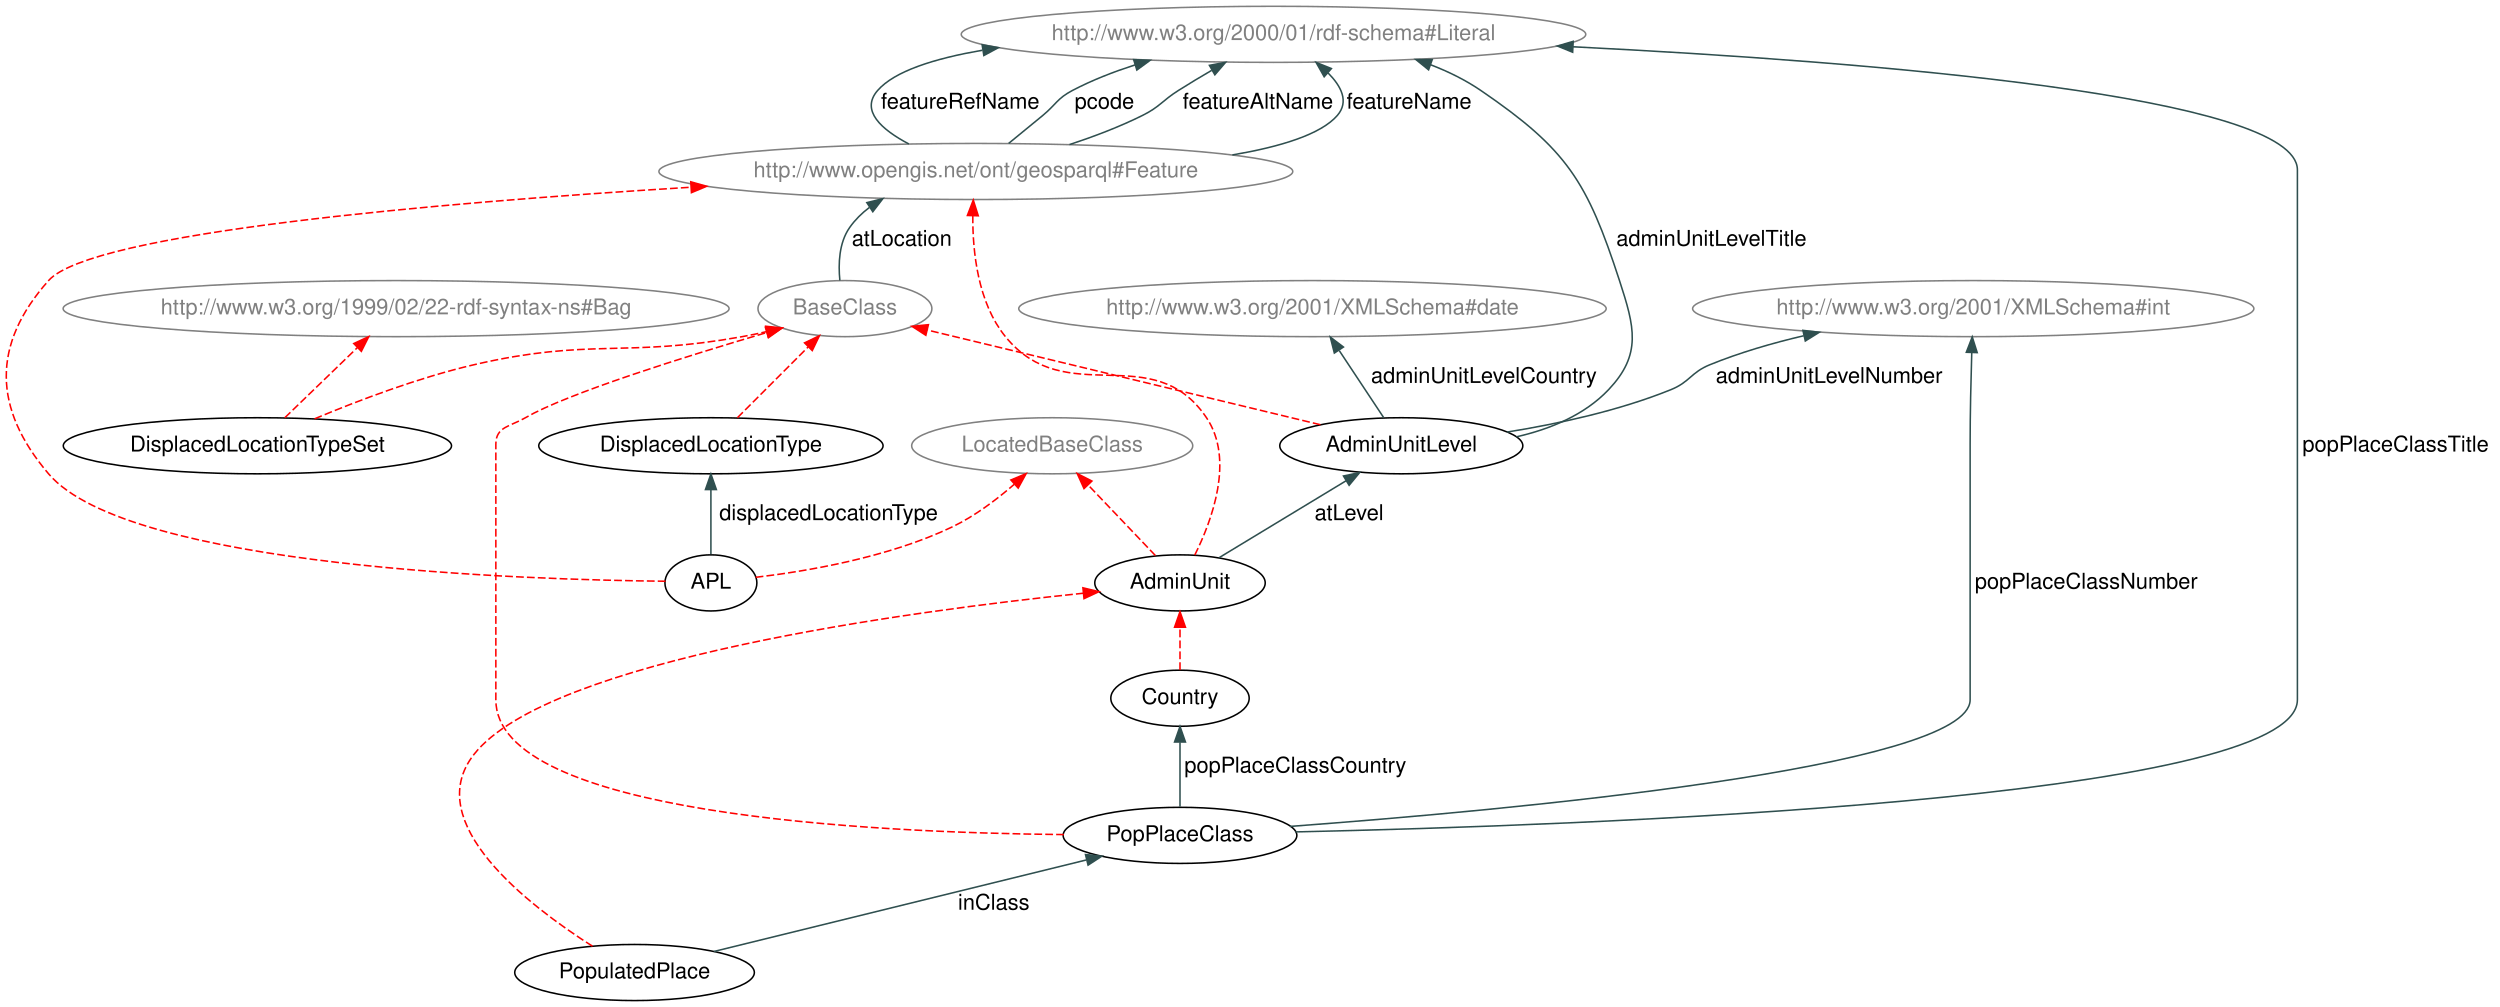
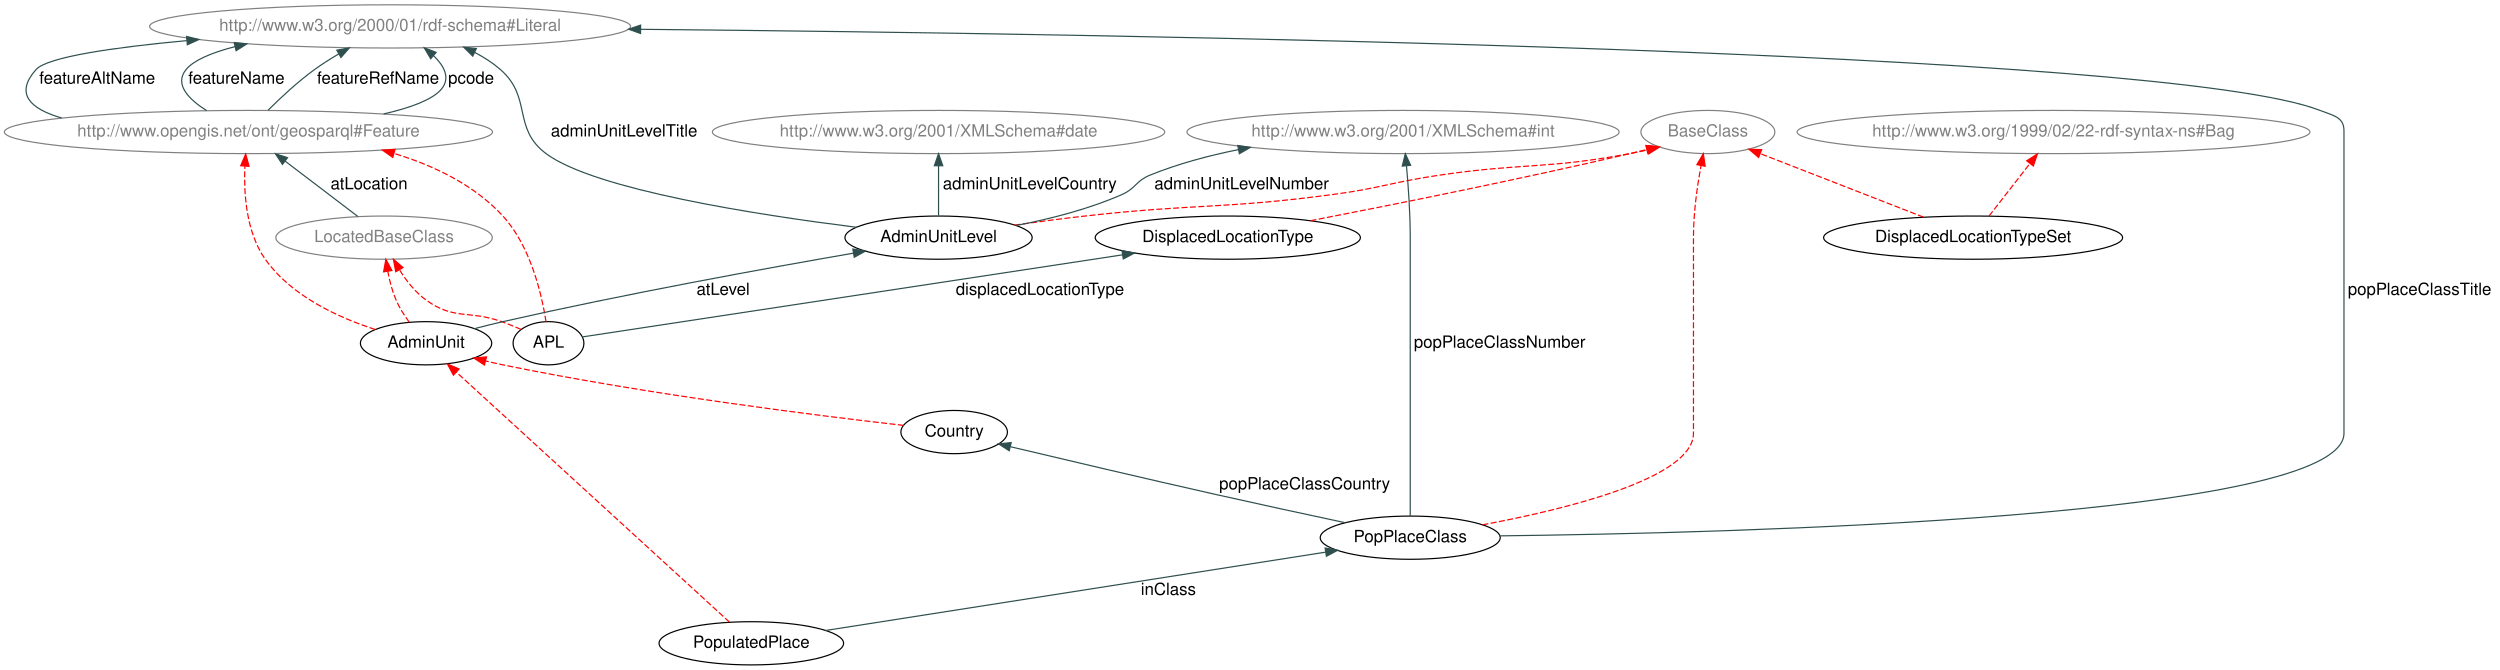
- <svg xmlns="http://www.w3.org/2000/svg" xmlns:xlink="http://www.w3.org/1999/xlink" width="1604pt" height="646pt" viewBox="0.00 0.00 1604.17 646.00">
-   <g id="graph1" class="graph" transform="scale(1 1) rotate(0) translate(4 642)">
-     <polygon fill="white" stroke="white" points="-4,5 -4,-642 1601.17,-642 1601.17,5 -4,5" />
+ <svg xmlns="http://www.w3.org/2000/svg" xmlns:xlink="http://www.w3.org/1999/xlink" width="2083pt" height="558pt" viewBox="0.00 0.00 2083.00 558.00">
+   <g id="graph1" class="graph" transform="scale(1 1) rotate(0) translate(4 554)">
+     <polygon fill="white" stroke="white" points="-4,5 -4,-554 2080,-554 2080,5 -4,5" />
    <g id="node1" class="node">
      <a xlink:href="./#APL" xlink:title="APL">
-         <ellipse fill="none" stroke="black" cx="452.167" cy="-268" rx="29.497" ry="18" />
-         <text text-anchor="middle" x="452.167" y="-264.3" font-family="Helvetica,sans-Serif" font-size="14.00">APL</text>
+         <ellipse fill="none" stroke="black" cx="453" cy="-268" rx="29.497" ry="18" />
+         <text text-anchor="middle" x="453" y="-264.3" font-family="Helvetica,sans-Serif" font-size="14.00">APL</text>
      </a>
    </g>
    <g id="node2" class="node">
      <a xlink:href="./#http://www.opengis.net/ont/geosparql#Feature" xlink:title="http://www.opengis.net/ont/geosparql#Feature">
-         <ellipse fill="none" stroke="gray" cx="622.167" cy="-532" rx="203.364" ry="18" />
-         <text text-anchor="middle" x="622.167" y="-528.3" font-family="Helvetica,sans-Serif" font-size="14.00" fill="gray">http://www.opengis.net/ont/geosparql#Feature</text>
+         <ellipse fill="none" stroke="gray" cx="203" cy="-444" rx="203.364" ry="18" />
+         <text text-anchor="middle" x="203" y="-440.3" font-family="Helvetica,sans-Serif" font-size="14.00" fill="gray">http://www.opengis.net/ont/geosparql#Feature</text>
      </a>
    </g>
    <g id="edge2" class="edge">
-       <path fill="none" stroke="red" stroke-dasharray="5,2" d="M423.059,-269.069C335.67,-269.953 78.45,-277.72 27.167,-338 -8.544,-379.976 -9.489,-420.847 27.167,-462 54.479,-492.662 274.574,-511.754 439.175,-521.881" />
-       <polygon fill="red" stroke="red" points="439.245,-525.391 449.439,-522.505 439.67,-518.404 439.245,-525.391" />
+       <path fill="none" stroke="red" stroke-dasharray="5,2" d="M450.954,-285.996C447.398,-308.676 438.099,-348.888 415,-374 391.27,-399.798 357.799,-415.979 324.449,-426.118" />
+       <polygon fill="red" stroke="red" points="323.233,-422.825 314.585,-428.947 325.163,-429.554 323.233,-422.825" />
    </g>
    <g id="node4" class="node">
-       <a xlink:href="./#AdminUnit" xlink:title="LocatedBaseClass">
-         <ellipse fill="none" stroke="gray" cx="671.167" cy="-356" rx="90.184" ry="18" />
-         <text text-anchor="middle" x="671.167" y="-352.3" font-family="Helvetica,sans-Serif" font-size="14.00" fill="gray">LocatedBaseClass</text>
+       <a xlink:href="./#LocatedBaseClass" xlink:title="LocatedBaseClass">
+         <ellipse fill="none" stroke="gray" cx="316" cy="-356" rx="90.184" ry="18" />
+         <text text-anchor="middle" x="316" y="-352.3" font-family="Helvetica,sans-Serif" font-size="14.00" fill="gray">LocatedBaseClass</text>
      </a>
    </g>
    <g id="edge4" class="edge">
-       <path fill="none" stroke="red" stroke-dasharray="5,2" d="M480.861,-271.589C512.965,-275.352 565.881,-284.186 607.167,-304 621.494,-310.876 635.519,-321.479 646.771,-331.24" />
-       <polygon fill="red" stroke="red" points="644.662,-334.051 654.439,-338.133 649.342,-328.845 644.662,-334.051" />
+       <path fill="none" stroke="red" stroke-dasharray="5,2" d="M430.107,-279.582C424.867,-281.834 419.283,-284.103 414,-286 386.592,-295.84 374.636,-286.99 351,-304 341.979,-310.492 334.531,-320.071 328.859,-329.18" />
+       <polygon fill="red" stroke="red" points="325.738,-327.586 323.787,-338 331.806,-331.076 325.738,-327.586" />
    </g>
    <g id="node14" class="node">
      <a xlink:href="./#DisplacedLocationType" xlink:title="DisplacedLocationType">
-         <ellipse fill="none" stroke="black" cx="452.167" cy="-356" rx="110.48" ry="18" />
-         <text text-anchor="middle" x="452.167" y="-352.3" font-family="Helvetica,sans-Serif" font-size="14.00">DisplacedLocationType</text>
+         <ellipse fill="none" stroke="black" cx="1019" cy="-356" rx="110.48" ry="18" />
+         <text text-anchor="middle" x="1019" y="-352.3" font-family="Helvetica,sans-Serif" font-size="14.00">DisplacedLocationType</text>
      </a>
    </g>
    <g id="edge34" class="edge">
      <a xlink:href="./#displacedLocationType" xlink:title="displacedLocationType">
-         <path fill="none" stroke="darkslategray" d="M452.167,-286.403C452.167,-298.254 452.167,-314.183 452.167,-327.708" />
-         <polygon fill="darkslategray" stroke="darkslategray" points="448.667,-327.916 452.167,-337.916 455.667,-327.916 448.667,-327.916" />
+         <path fill="none" stroke="darkslategray" d="M481.068,-273.265C562.429,-285.627 800.873,-321.857 931.298,-341.674" />
+         <polygon fill="darkslategray" stroke="darkslategray" points="930.854,-345.147 941.267,-343.189 931.906,-338.226 930.854,-345.147" />
      </a>
      <a xlink:href="./#displacedLocationType" xlink:title="displacedLocationType">
-         <text text-anchor="middle" x="527.667" y="-308.3" font-family="Helvetica,sans-Serif" font-size="14.00">displacedLocationType</text>
+         <text text-anchor="middle" x="862.5" y="-308.3" font-family="Helvetica,sans-Serif" font-size="14.00">displacedLocationType</text>
      </a>
    </g>
    <g id="node28" class="node">
      <a xlink:href="./#http://www.w3.org/2000/01/rdf-schema#Literal" xlink:title="http://www.w3.org/2000/01/rdf-schema#Literal">
-         <ellipse fill="none" stroke="gray" cx="813.167" cy="-620" rx="200.365" ry="18" />
-         <text text-anchor="middle" x="813.167" y="-616.3" font-family="Helvetica,sans-Serif" font-size="14.00" fill="gray">http://www.w3.org/2000/01/rdf-schema#Literal</text>
+         <ellipse fill="none" stroke="gray" cx="321" cy="-532" rx="200.365" ry="18" />
+         <text text-anchor="middle" x="321" y="-528.3" font-family="Helvetica,sans-Serif" font-size="14.00" fill="gray">http://www.w3.org/2000/01/rdf-schema#Literal</text>
      </a>
    </g>
    <g id="edge36" class="edge">
      <a xlink:href="./#featureAltName" xlink:title="featureAltName">
-         <path fill="none" stroke="darkslategray" d="M682.263,-549.258C697.898,-554.399 714.47,-560.682 729.167,-568 740.314,-573.55 741.646,-577.34 752.167,-584 758.986,-588.316 766.349,-592.737 773.522,-596.92" />
-         <polygon fill="darkslategray" stroke="darkslategray" points="772.039,-600.105 782.451,-602.066 775.535,-594.04 772.039,-600.105" />
+         <path fill="none" stroke="darkslategray" d="M47.417,-455.665C21.395,-463.229 7.947,-475.678 26,-496 35.41,-506.592 91.092,-514.539 151.59,-520.161" />
+         <polygon fill="darkslategray" stroke="darkslategray" points="151.456,-523.663 161.731,-521.079 152.087,-516.692 151.456,-523.663" />
      </a>
      <a xlink:href="./#featureAltName" xlink:title="featureAltName">
-         <text text-anchor="middle" x="803.167" y="-572.3" font-family="Helvetica,sans-Serif" font-size="14.00">featureAltName</text>
+         <text text-anchor="middle" x="77" y="-484.3" font-family="Helvetica,sans-Serif" font-size="14.00">featureAltName</text>
      </a>
    </g>
    <g id="edge38" class="edge">
      <a xlink:href="./#featureName" xlink:title="featureName">
-         <path fill="none" stroke="darkslategray" d="M786.768,-542.617C817.727,-547.852 843.706,-555.842 854.167,-568 861.71,-576.766 856.772,-586.623 848.087,-595.319" />
-         <polygon fill="darkslategray" stroke="darkslategray" points="845.685,-592.77 840.484,-602.001 850.306,-598.028 845.685,-592.77" />
+         <path fill="none" stroke="darkslategray" d="M168.241,-461.772C153.177,-471.302 141.014,-483.748 151,-496 157.555,-504.042 172.886,-510.291 191.795,-515.128" />
+         <polygon fill="darkslategray" stroke="darkslategray" points="191.124,-518.566 201.661,-517.461 192.735,-511.754 191.124,-518.566" />
      </a>
      <a xlink:href="./#featureName" xlink:title="featureName">
-         <text text-anchor="middle" x="900.167" y="-572.3" font-family="Helvetica,sans-Serif" font-size="14.00">featureName</text>
+         <text text-anchor="middle" x="193" y="-484.3" font-family="Helvetica,sans-Serif" font-size="14.00">featureName</text>
      </a>
    </g>
    <g id="edge40" class="edge">
      <a xlink:href="./#featureRefName" xlink:title="featureRefName">
-         <path fill="none" stroke="darkslategray" d="M579.182,-549.654C561.666,-558.869 547.886,-571.058 559.167,-584 569.922,-596.339 595.459,-604.477 626.397,-609.809" />
-         <polygon fill="darkslategray" stroke="darkslategray" points="626.193,-613.321 636.62,-611.444 627.298,-606.409 626.193,-613.321" />
+         <path fill="none" stroke="darkslategray" d="M219.417,-462.203C229.896,-472.665 244.084,-485.909 258,-496 264.339,-500.596 271.343,-505.037 278.309,-509.123" />
+         <polygon fill="darkslategray" stroke="darkslategray" points="276.635,-512.198 287.058,-514.095 280.093,-506.112 276.635,-512.198" />
      </a>
      <a xlink:href="./#featureRefName" xlink:title="featureRefName">
-         <text text-anchor="middle" x="612.167" y="-572.3" font-family="Helvetica,sans-Serif" font-size="14.00">featureRefName</text>
+         <text text-anchor="middle" x="311" y="-484.3" font-family="Helvetica,sans-Serif" font-size="14.00">featureRefName</text>
      </a>
    </g>
    <g id="edge44" class="edge">
      <a xlink:href="./#pcode" xlink:title="pcode">
-         <path fill="none" stroke="darkslategray" d="M643.221,-550.02C650.223,-555.712 658.049,-562.107 665.167,-568 673.671,-575.04 674.387,-578.878 684.167,-584 696.694,-590.56 710.567,-595.98 724.435,-600.432" />
-         <polygon fill="darkslategray" stroke="darkslategray" points="723.432,-603.785 734.018,-603.361 725.478,-597.091 723.432,-603.785" />
+         <path fill="none" stroke="darkslategray" d="M315.654,-459.061C337.943,-464.164 356.73,-470.98 364,-480 371.34,-489.107 366.195,-498.967 357.274,-507.567" />
+         <polygon fill="darkslategray" stroke="darkslategray" points="354.856,-505.029 349.477,-514.156 359.374,-510.375 354.856,-505.029" />
      </a>
      <a xlink:href="./#pcode" xlink:title="pcode">
-         <text text-anchor="middle" x="704.667" y="-572.3" font-family="Helvetica,sans-Serif" font-size="14.00">pcode</text>
+         <text text-anchor="middle" x="388.5" y="-484.3" font-family="Helvetica,sans-Serif" font-size="14.00">pcode</text>
+       </a>
+     </g>
+     <g id="edge32" class="edge">
+       <a xlink:href="./#atLocation" xlink:title="atLocation">
+         <path fill="none" stroke="darkslategray" d="M294.212,-373.582C277.006,-386.677 252.786,-405.11 233.628,-419.691" />
+         <polygon fill="darkslategray" stroke="darkslategray" points="231.332,-417.039 225.494,-425.881 235.571,-422.61 231.332,-417.039" />
+       </a>
+       <a xlink:href="./#atLocation" xlink:title="atLocation">
+         <text text-anchor="middle" x="303.5" y="-396.3" font-family="Helvetica,sans-Serif" font-size="14.00">atLocation</text>
      </a>
    </g>
    <g id="node6" class="node">
      <a xlink:href="./#AdminUnit" xlink:title="AdminUnit">
-         <ellipse fill="none" stroke="black" cx="753.167" cy="-268" rx="54.691" ry="18" />
-         <text text-anchor="middle" x="753.167" y="-264.3" font-family="Helvetica,sans-Serif" font-size="14.00">AdminUnit</text>
+         <ellipse fill="none" stroke="black" cx="351" cy="-268" rx="54.691" ry="18" />
+         <text text-anchor="middle" x="351" y="-264.3" font-family="Helvetica,sans-Serif" font-size="14.00">AdminUnit</text>
      </a>
    </g>
    <g id="edge6" class="edge">
-       <path fill="none" stroke="red" stroke-dasharray="5,2" d="M762.627,-285.839C773.665,-307.984 788.249,-347.216 770.167,-374 735.58,-425.234 680.196,-378.063 641.167,-426 623.497,-447.703 620.066,-480.358 620.221,-503.48" />
-       <polygon fill="red" stroke="red" points="616.728,-503.775 620.522,-513.667 623.725,-503.568 616.728,-503.775" />
+       <path fill="none" stroke="red" stroke-dasharray="5,2" d="M308.643,-279.482C278.116,-289.343 238.631,-307.307 217,-338 201.086,-360.58 199.028,-392.812 200.044,-415.596" />
+       <polygon fill="red" stroke="red" points="196.555,-415.889 200.715,-425.633 203.54,-415.422 196.555,-415.889" />
    </g>
    <g id="edge8" class="edge">
-       <path fill="none" stroke="red" stroke-dasharray="5,2" d="M737.357,-285.582C725.184,-298.348 708.174,-316.188 694.446,-330.585" />
-       <polygon fill="red" stroke="red" points="691.577,-328.523 687.209,-338.176 696.643,-333.354 691.577,-328.523" />
+       <path fill="none" stroke="red" stroke-dasharray="5,2" d="M336.974,-285.565C332.887,-291.123 328.778,-297.554 326,-304 322.772,-311.49 320.577,-320.049 319.088,-327.988" />
+       <polygon fill="red" stroke="red" points="315.621,-327.501 317.509,-337.926 322.534,-328.599 315.621,-327.501" />
    </g>
    <g id="node9" class="node">
      <a xlink:href="./#AdminUnitLevel" xlink:title="AdminUnitLevel">
-         <ellipse fill="none" stroke="black" cx="895.167" cy="-356" rx="77.986" ry="18" />
-         <text text-anchor="middle" x="895.167" y="-352.3" font-family="Helvetica,sans-Serif" font-size="14.00">AdminUnitLevel</text>
+         <ellipse fill="none" stroke="black" cx="778" cy="-356" rx="77.986" ry="18" />
+         <text text-anchor="middle" x="778" y="-352.3" font-family="Helvetica,sans-Serif" font-size="14.00">AdminUnitLevel</text>
      </a>
    </g>
    <g id="edge30" class="edge">
      <a xlink:href="./#atLevel" xlink:title="atLevel">
-         <path fill="none" stroke="darkslategray" d="M778.227,-284.177C800.876,-297.894 834.455,-318.23 859.827,-333.597" />
-         <polygon fill="darkslategray" stroke="darkslategray" points="858.061,-336.619 868.428,-338.806 861.688,-330.632 858.061,-336.619" />
+         <path fill="none" stroke="darkslategray" d="M391.177,-280.143C399.051,-282.194 407.265,-284.24 415,-286 515.812,-308.939 633.565,-330.343 706.971,-343.053" />
+         <polygon fill="darkslategray" stroke="darkslategray" points="706.579,-346.537 717.028,-344.788 707.769,-339.639 706.579,-346.537" />
      </a>
      <a xlink:href="./#atLevel" xlink:title="atLevel">
-         <text text-anchor="middle" x="861.667" y="-308.3" font-family="Helvetica,sans-Serif" font-size="14.00">atLevel</text>
+         <text text-anchor="middle" x="598.5" y="-308.3" font-family="Helvetica,sans-Serif" font-size="14.00">atLevel</text>
      </a>
    </g>
    <g id="node10" class="node">
-       <a xlink:href="./#BaseClass" xlink:title="BaseClass">
-         <ellipse fill="none" stroke="gray" cx="538.167" cy="-444" rx="55.79" ry="18" />
-         <text text-anchor="middle" x="538.167" y="-440.3" font-family="Helvetica,sans-Serif" font-size="14.00" fill="gray">BaseClass</text>
+       <a xlink:href="./#PopPlaceClass" xlink:title="BaseClass">
+         <ellipse fill="none" stroke="gray" cx="1419" cy="-444" rx="55.79" ry="18" />
+         <text text-anchor="middle" x="1419" y="-440.3" font-family="Helvetica,sans-Serif" font-size="14.00" fill="gray">BaseClass</text>
      </a>
    </g>
    <g id="edge10" class="edge">
-       <path fill="none" stroke="red" stroke-dasharray="5,2" d="M843.256,-369.505C775.933,-385.723 659.113,-413.864 591.231,-430.217" />
-       <polygon fill="red" stroke="red" points="590.079,-426.894 581.177,-432.639 591.719,-433.7 590.079,-426.894" />
+       <path fill="none" stroke="red" stroke-dasharray="5,2" d="M841.242,-366.446C860.119,-369.094 880.875,-371.837 900,-374 991.762,-384.376 1015.47,-379.727 1107,-392 1146.4,-397.283 1155.67,-402.205 1195,-408 1265.36,-418.367 1284.09,-412.969 1354,-426 1358.77,-426.888 1363.7,-427.936 1368.62,-429.069" />
+       <polygon fill="red" stroke="red" points="1368.09,-432.543 1378.63,-431.487 1369.73,-425.738 1368.09,-432.543" />
    </g>
    <g id="node24" class="node">
      <a xlink:href="./#http://www.w3.org/2001/XMLSchema#date" xlink:title="http://www.w3.org/2001/XMLSchema#date">
-         <ellipse fill="none" stroke="gray" cx="838.167" cy="-444" rx="188.467" ry="18" />
-         <text text-anchor="middle" x="838.167" y="-440.3" font-family="Helvetica,sans-Serif" font-size="14.00" fill="gray">http://www.w3.org/2001/XMLSchema#date</text>
+         <ellipse fill="none" stroke="gray" cx="778" cy="-444" rx="188.467" ry="18" />
+         <text text-anchor="middle" x="778" y="-440.3" font-family="Helvetica,sans-Serif" font-size="14.00" fill="gray">http://www.w3.org/2001/XMLSchema#date</text>
      </a>
    </g>
    <g id="edge24" class="edge">
      <a xlink:href="./#adminUnitLevelCountry" xlink:title="adminUnitLevelCountry">
-         <path fill="none" stroke="darkslategray" d="M883.906,-373.991C875.762,-386.278 864.609,-403.105 855.356,-417.066" />
-         <polygon fill="darkslategray" stroke="darkslategray" points="852.207,-415.481 849.6,-425.75 858.042,-419.348 852.207,-415.481" />
+         <path fill="none" stroke="darkslategray" d="M778,-374.403C778,-386.254 778,-402.183 778,-415.708" />
+         <polygon fill="darkslategray" stroke="darkslategray" points="774.5,-415.916 778,-425.916 781.5,-415.916 774.5,-415.916" />
      </a>
      <a xlink:href="./#adminUnitLevelCountry" xlink:title="adminUnitLevelCountry">
-         <text text-anchor="middle" x="948.167" y="-396.3" font-family="Helvetica,sans-Serif" font-size="14.00">adminUnitLevelCountry</text>
+         <text text-anchor="middle" x="854" y="-396.3" font-family="Helvetica,sans-Serif" font-size="14.00">adminUnitLevelCountry</text>
      </a>
    </g>
    <g id="node26" class="node">
      <a xlink:href="./#http://www.w3.org/2001/XMLSchema#int" xlink:title="http://www.w3.org/2001/XMLSchema#int">
-         <ellipse fill="none" stroke="gray" cx="1262.17" cy="-444" rx="180.068" ry="18" />
-         <text text-anchor="middle" x="1262.17" y="-440.3" font-family="Helvetica,sans-Serif" font-size="14.00" fill="gray">http://www.w3.org/2001/XMLSchema#int</text>
+         <ellipse fill="none" stroke="gray" cx="1165" cy="-444" rx="180.068" ry="18" />
+         <text text-anchor="middle" x="1165" y="-440.3" font-family="Helvetica,sans-Serif" font-size="14.00" fill="gray">http://www.w3.org/2001/XMLSchema#int</text>
      </a>
    </g>
    <g id="edge26" class="edge">
      <a xlink:href="./#adminUnitLevelNumber" xlink:title="adminUnitLevelNumber">
-         <path fill="none" stroke="darkslategray" d="M962.978,-364.79C995.607,-370.014 1034.79,-378.496 1068.17,-392 1080.4,-396.948 1080.95,-403.024 1093.17,-408 1112.13,-415.721 1133,-421.814 1153.42,-426.598" />
-         <polygon fill="darkslategray" stroke="darkslategray" points="1152.87,-430.062 1163.4,-428.843 1154.41,-423.233 1152.87,-430.062" />
+         <path fill="none" stroke="darkslategray" d="M842.651,-366.121C870.607,-371.489 903.213,-379.713 931,-392 942.389,-397.036 942.464,-403.311 954,-408 977.156,-417.413 1002.72,-424.295 1027.83,-429.327" />
+         <polygon fill="darkslategray" stroke="darkslategray" points="1027.32,-432.793 1037.8,-431.235 1028.64,-425.918 1027.32,-432.793" />
      </a>
      <a xlink:href="./#adminUnitLevelNumber" xlink:title="adminUnitLevelNumber">
-         <text text-anchor="middle" x="1169.67" y="-396.3" font-family="Helvetica,sans-Serif" font-size="14.00">adminUnitLevelNumber</text>
+         <text text-anchor="middle" x="1030.5" y="-396.3" font-family="Helvetica,sans-Serif" font-size="14.00">adminUnitLevelNumber</text>
      </a>
    </g>
    <g id="edge28" class="edge">
      <a xlink:href="./#adminUnitLevelTitle" xlink:title="adminUnitLevelTitle">
-         <path fill="none" stroke="darkslategray" d="M968.999,-361.733C990.702,-366.658 1012.73,-375.705 1028.17,-392 1049.67,-414.7 1044.86,-432.273 1035.17,-462 1014.36,-525.812 1001.6,-546.162 946.167,-584 936.384,-590.678 925.398,-596.082 914.043,-600.455" />
-         <polygon fill="darkslategray" stroke="darkslategray" points="912.672,-597.228 904.435,-603.891 915.03,-603.819 912.672,-597.228" />
+         <path fill="none" stroke="darkslategray" d="M709.857,-364.595C626.424,-375.036 491.234,-395.999 451,-426 422.621,-447.161 439.649,-472.698 413,-496 406.62,-501.579 399.259,-506.309 391.537,-510.311" />
+         <polygon fill="darkslategray" stroke="darkslategray" points="389.872,-507.228 382.343,-514.682 392.877,-513.55 389.872,-507.228" />
      </a>
      <a xlink:href="./#adminUnitLevelTitle" xlink:title="adminUnitLevelTitle">
-         <text text-anchor="middle" x="1094.17" y="-484.3" font-family="Helvetica,sans-Serif" font-size="14.00">adminUnitLevelTitle</text>
-       </a>
-     </g>
-     <g id="edge32" class="edge">
-       <a xlink:href="./#atLocation" xlink:title="atLocation">
-         <path fill="none" stroke="darkslategray" d="M534.917,-462.075C533.848,-472.747 534.35,-486.264 541.167,-496 544.657,-500.984 549.014,-505.264 553.884,-508.939" />
-         <polygon fill="darkslategray" stroke="darkslategray" points="552.218,-512.031 562.504,-514.569 556.046,-506.17 552.218,-512.031" />
-       </a>
-       <a xlink:href="./#atLocation" xlink:title="atLocation">
-         <text text-anchor="middle" x="574.667" y="-484.3" font-family="Helvetica,sans-Serif" font-size="14.00">atLocation</text>
+         <text text-anchor="middle" x="516" y="-440.3" font-family="Helvetica,sans-Serif" font-size="14.00">adminUnitLevelTitle</text>
      </a>
    </g>
    <g id="node12" class="node">
      <a xlink:href="./#Country" xlink:title="Country">
-         <ellipse fill="none" stroke="black" cx="753.167" cy="-194" rx="44.393" ry="18" />
-         <text text-anchor="middle" x="753.167" y="-190.3" font-family="Helvetica,sans-Serif" font-size="14.00">Country</text>
+         <ellipse fill="none" stroke="black" cx="791" cy="-194" rx="44.393" ry="18" />
+         <text text-anchor="middle" x="791" y="-190.3" font-family="Helvetica,sans-Serif" font-size="14.00">Country</text>
      </a>
    </g>
    <g id="edge12" class="edge">
-       <path fill="none" stroke="red" stroke-dasharray="5,2" d="M753.167,-212.063C753.167,-220.193 753.167,-230.124 753.167,-239.295" />
-       <polygon fill="red" stroke="red" points="749.667,-239.559 753.167,-249.559 756.667,-239.559 749.667,-239.559" />
+       <path fill="none" stroke="red" stroke-dasharray="5,2" d="M748.998,-199.554C679.224,-207.474 535.203,-225.328 415,-250 410.319,-250.961 405.472,-252.058 400.634,-253.221" />
+       <polygon fill="red" stroke="red" points="399.632,-249.864 390.777,-255.68 401.327,-256.655 399.632,-249.864" />
    </g>
    <g id="edge14" class="edge">
-       <path fill="none" stroke="red" stroke-dasharray="5,2" d="M469.158,-373.991C482.164,-386.997 500.254,-405.087 514.65,-419.483" />
-       <polygon fill="red" stroke="red" points="512.249,-422.032 521.795,-426.628 517.199,-417.082 512.249,-422.032" />
+       <path fill="none" stroke="red" stroke-dasharray="5,2" d="M1087.88,-370.086C1155.77,-383.243 1262.35,-404.592 1354,-426 1358.59,-427.071 1363.34,-428.227 1368.1,-429.415" />
+       <polygon fill="red" stroke="red" points="1367.27,-432.814 1377.82,-431.88 1368.99,-426.029 1367.27,-432.814" />
    </g>
    <g id="node16" class="node">
      <a xlink:href="./#DisplacedLocationTypeSet" xlink:title="DisplacedLocationTypeSet">
-         <ellipse fill="none" stroke="black" cx="161.167" cy="-356" rx="124.578" ry="18" />
-         <text text-anchor="middle" x="161.167" y="-352.3" font-family="Helvetica,sans-Serif" font-size="14.00">DisplacedLocationTypeSet</text>
+         <ellipse fill="none" stroke="black" cx="1640" cy="-356" rx="124.578" ry="18" />
+         <text text-anchor="middle" x="1640" y="-352.3" font-family="Helvetica,sans-Serif" font-size="14.00">DisplacedLocationTypeSet</text>
      </a>
    </g>
    <g id="edge16" class="edge">
-       <path fill="none" stroke="red" stroke-dasharray="5,2" d="M197.866,-373.304C225.458,-384.857 264.485,-399.722 300.167,-408 375.041,-425.37 396.522,-412.377 472.167,-426 477.276,-426.92 482.573,-428.024 487.843,-429.222" />
-       <polygon fill="red" stroke="red" points="487.348,-432.702 497.887,-431.618 488.972,-425.893 487.348,-432.702" />
+       <path fill="none" stroke="red" stroke-dasharray="5,2" d="M1598.69,-373.075C1559.99,-388.134 1502.35,-410.565 1462.85,-425.936" />
+       <polygon fill="red" stroke="red" points="1461.27,-422.795 1453.22,-429.683 1463.81,-429.319 1461.27,-422.795" />
    </g>
    <g id="node18" class="node">
      <a xlink:href="./#DisplacedLocationTypeSet" xlink:title="http://www.w3.org/1999/02/22-rdf-syntax-ns#Bag">
-         <ellipse fill="none" stroke="gray" cx="250.167" cy="-444" rx="213.662" ry="18" />
-         <text text-anchor="middle" x="250.167" y="-440.3" font-family="Helvetica,sans-Serif" font-size="14.00" fill="gray">http://www.w3.org/1999/02/22-rdf-syntax-ns#Bag</text>
+         <ellipse fill="none" stroke="gray" cx="1707" cy="-444" rx="213.662" ry="18" />
+         <text text-anchor="middle" x="1707" y="-440.3" font-family="Helvetica,sans-Serif" font-size="14.00" fill="gray">http://www.w3.org/1999/02/22-rdf-syntax-ns#Bag</text>
      </a>
    </g>
    <g id="edge18" class="edge">
-       <path fill="none" stroke="red" stroke-dasharray="5,2" d="M178.751,-373.991C192.038,-386.83 210.453,-404.624 225.255,-418.928" />
-       <polygon fill="red" stroke="red" points="222.997,-421.613 232.62,-426.044 227.861,-416.579 222.997,-421.613" />
+       <path fill="none" stroke="red" stroke-dasharray="5,2" d="M1653.24,-373.991C1662.99,-386.512 1676.42,-403.747 1687.41,-417.86" />
+       <polygon fill="red" stroke="red" points="1684.65,-420.013 1693.56,-425.75 1690.18,-415.71 1684.65,-420.013" />
    </g>
    <g id="node20" class="node">
      <a xlink:href="./#PopPlaceClass" xlink:title="PopPlaceClass">
-         <ellipse fill="none" stroke="black" cx="753.167" cy="-106" rx="74.987" ry="18" />
-         <text text-anchor="middle" x="753.167" y="-102.3" font-family="Helvetica,sans-Serif" font-size="14.00">PopPlaceClass</text>
+         <ellipse fill="none" stroke="black" cx="1171" cy="-106" rx="74.987" ry="18" />
+         <text text-anchor="middle" x="1171" y="-102.3" font-family="Helvetica,sans-Serif" font-size="14.00">PopPlaceClass</text>
      </a>
    </g>
    <g id="edge20" class="edge">
-       <path fill="none" stroke="red" stroke-dasharray="5,2" d="M678.697,-106.507C553.448,-107.709 314.167,-119.608 314.167,-193 314.167,-193 314.167,-193 314.167,-357 314.167,-368.331 323.375,-368.298 333.167,-374 359.767,-389.488 436.364,-413.435 488.018,-428.656" />
-       <polygon fill="red" stroke="red" points="487.093,-432.032 497.674,-431.486 489.061,-425.315 487.093,-432.032" />
+       <path fill="none" stroke="red" stroke-dasharray="5,2" d="M1231.16,-116.702C1301.08,-129.718 1407,-155.606 1407,-193 1407,-193 1407,-193 1407,-357 1407,-376.786 1410.15,-398.889 1413.23,-415.733" />
+       <polygon fill="red" stroke="red" points="1409.87,-416.809 1415.2,-425.965 1416.74,-415.483 1409.87,-416.809" />
    </g>
    <g id="edge46" class="edge">
      <a xlink:href="./#popPlaceClassCountry" xlink:title="popPlaceClassCountry">
-         <path fill="none" stroke="darkslategray" d="M753.167,-124.403C753.167,-136.254 753.167,-152.183 753.167,-165.708" />
-         <polygon fill="darkslategray" stroke="darkslategray" points="749.667,-165.916 753.167,-175.916 756.667,-165.916 749.667,-165.916" />
+         <path fill="none" stroke="darkslategray" d="M1116.95,-118.437C1085.43,-125.166 1044.93,-133.916 1009,-142 949.896,-155.297 881.954,-171.307 837.844,-181.798" />
+         <polygon fill="darkslategray" stroke="darkslategray" points="836.903,-178.424 827.986,-184.145 838.524,-185.234 836.903,-178.424" />
      </a>
      <a xlink:href="./#popPlaceClassCountry" xlink:title="popPlaceClassCountry">
-         <text text-anchor="middle" x="827.167" y="-146.3" font-family="Helvetica,sans-Serif" font-size="14.00">popPlaceClassCountry</text>
+         <text text-anchor="middle" x="1083" y="-146.3" font-family="Helvetica,sans-Serif" font-size="14.00">popPlaceClassCountry</text>
      </a>
    </g>
    <g id="edge48" class="edge">
      <a xlink:href="./#popPlaceClassNumber" xlink:title="popPlaceClassNumber">
-         <path fill="none" stroke="darkslategray" d="M823.663,-111.749C962.973,-122.082 1260.17,-149.254 1260.17,-193 1260.17,-193 1260.17,-193 1260.17,-357 1260.17,-376.602 1260.69,-398.71 1261.21,-415.602" />
-         <polygon fill="darkslategray" stroke="darkslategray" points="1257.72,-415.987 1261.53,-425.87 1264.71,-415.763 1257.72,-415.987" />
+         <path fill="none" stroke="darkslategray" d="M1171,-124.133C1171,-141.49 1171,-169.111 1171,-193 1171,-193 1171,-193 1171,-357 1171,-376.644 1169.42,-398.751 1167.89,-415.632" />
+         <polygon fill="darkslategray" stroke="darkslategray" points="1164.37,-415.602 1166.9,-425.892 1171.34,-416.273 1164.37,-415.602" />
      </a>
      <a xlink:href="./#popPlaceClassNumber" xlink:title="popPlaceClassNumber">
-         <text text-anchor="middle" x="1334.67" y="-264.3" font-family="Helvetica,sans-Serif" font-size="14.00">popPlaceClassNumber</text>
+         <text text-anchor="middle" x="1245.5" y="-264.3" font-family="Helvetica,sans-Serif" font-size="14.00">popPlaceClassNumber</text>
      </a>
    </g>
    <g id="edge50" class="edge">
      <a xlink:href="./#popPlaceClassTitle" xlink:title="popPlaceClassTitle">
-         <path fill="none" stroke="darkslategray" d="M827.198,-108.229C1010.39,-112.252 1470.17,-128.747 1470.17,-193 1470.17,-193 1470.17,-193 1470.17,-533 1470.17,-580.277 1199.24,-602.299 1005.35,-612.006" />
-         <polygon fill="darkslategray" stroke="darkslategray" points="1005.12,-608.513 995.306,-612.501 1005.47,-615.504 1005.12,-608.513" />
+         <path fill="none" stroke="darkslategray" d="M1245.25,-107.513C1439.71,-109.835 1949,-122.633 1949,-193 1949,-193 1949,-193 1949,-445 1949,-456.666 1939.86,-457.741 1929,-462 1802.19,-511.725 935.64,-525.732 529.83,-529.584" />
+         <polygon fill="darkslategray" stroke="darkslategray" points="529.704,-526.085 519.738,-529.678 529.77,-533.084 529.704,-526.085" />
      </a>
      <a xlink:href="./#popPlaceClassTitle" xlink:title="popPlaceClassTitle">
-         <text text-anchor="middle" x="1533.17" y="-352.3" font-family="Helvetica,sans-Serif" font-size="14.00">popPlaceClassTitle</text>
+         <text text-anchor="middle" x="2012" y="-308.3" font-family="Helvetica,sans-Serif" font-size="14.00">popPlaceClassTitle</text>
      </a>
    </g>
    <g id="node22" class="node">
      <a xlink:href="./#PopulatedPlace" xlink:title="PopulatedPlace">
-         <ellipse fill="none" stroke="black" cx="403.167" cy="-18" rx="76.887" ry="18" />
-         <text text-anchor="middle" x="403.167" y="-14.3" font-family="Helvetica,sans-Serif" font-size="14.00">PopulatedPlace</text>
+         <ellipse fill="none" stroke="black" cx="622" cy="-18" rx="76.887" ry="18" />
+         <text text-anchor="middle" x="622" y="-14.3" font-family="Helvetica,sans-Serif" font-size="14.00">PopulatedPlace</text>
      </a>
    </g>
    <g id="edge22" class="edge">
-       <path fill="none" stroke="red" stroke-dasharray="5,2" d="M376.19,-34.862C335.256,-60.913 265.685,-114.237 300.167,-158 348.168,-218.921 578.441,-249.734 690.981,-261.363" />
-       <polygon fill="red" stroke="red" points="690.866,-264.869 701.168,-262.396 691.572,-257.904 690.866,-264.869" />
+       <path fill="none" stroke="red" stroke-dasharray="5,2" d="M603.798,-35.657C556.63,-78.822 430.356,-194.379 376.215,-243.925" />
+       <polygon fill="red" stroke="red" points="373.783,-241.406 368.769,-250.739 378.509,-246.57 373.783,-241.406" />
    </g>
    <g id="edge42" class="edge">
      <a xlink:href="./#inClass" xlink:title="inClass">
-         <path fill="none" stroke="darkslategray" d="M454.06,-31.505C517.448,-47.081 625.594,-73.653 693.014,-90.219" />
-         <polygon fill="darkslategray" stroke="darkslategray" points="692.517,-93.701 703.064,-92.689 694.188,-86.904 692.517,-93.701" />
+         <path fill="none" stroke="darkslategray" d="M683.644,-28.657C786.355,-44.746 991.906,-76.945 1100.32,-93.928" />
+         <polygon fill="darkslategray" stroke="darkslategray" points="1100.08,-97.433 1110.5,-95.523 1101.16,-90.518 1100.08,-97.433" />
      </a>
      <a xlink:href="./#inClass" xlink:title="inClass">
-         <text text-anchor="middle" x="633.667" y="-58.3" font-family="Helvetica,sans-Serif" font-size="14.00">inClass</text>
+         <text text-anchor="middle" x="969.5" y="-58.3" font-family="Helvetica,sans-Serif" font-size="14.00">inClass</text>
      </a>
    </g>
  </g>
</svg>
